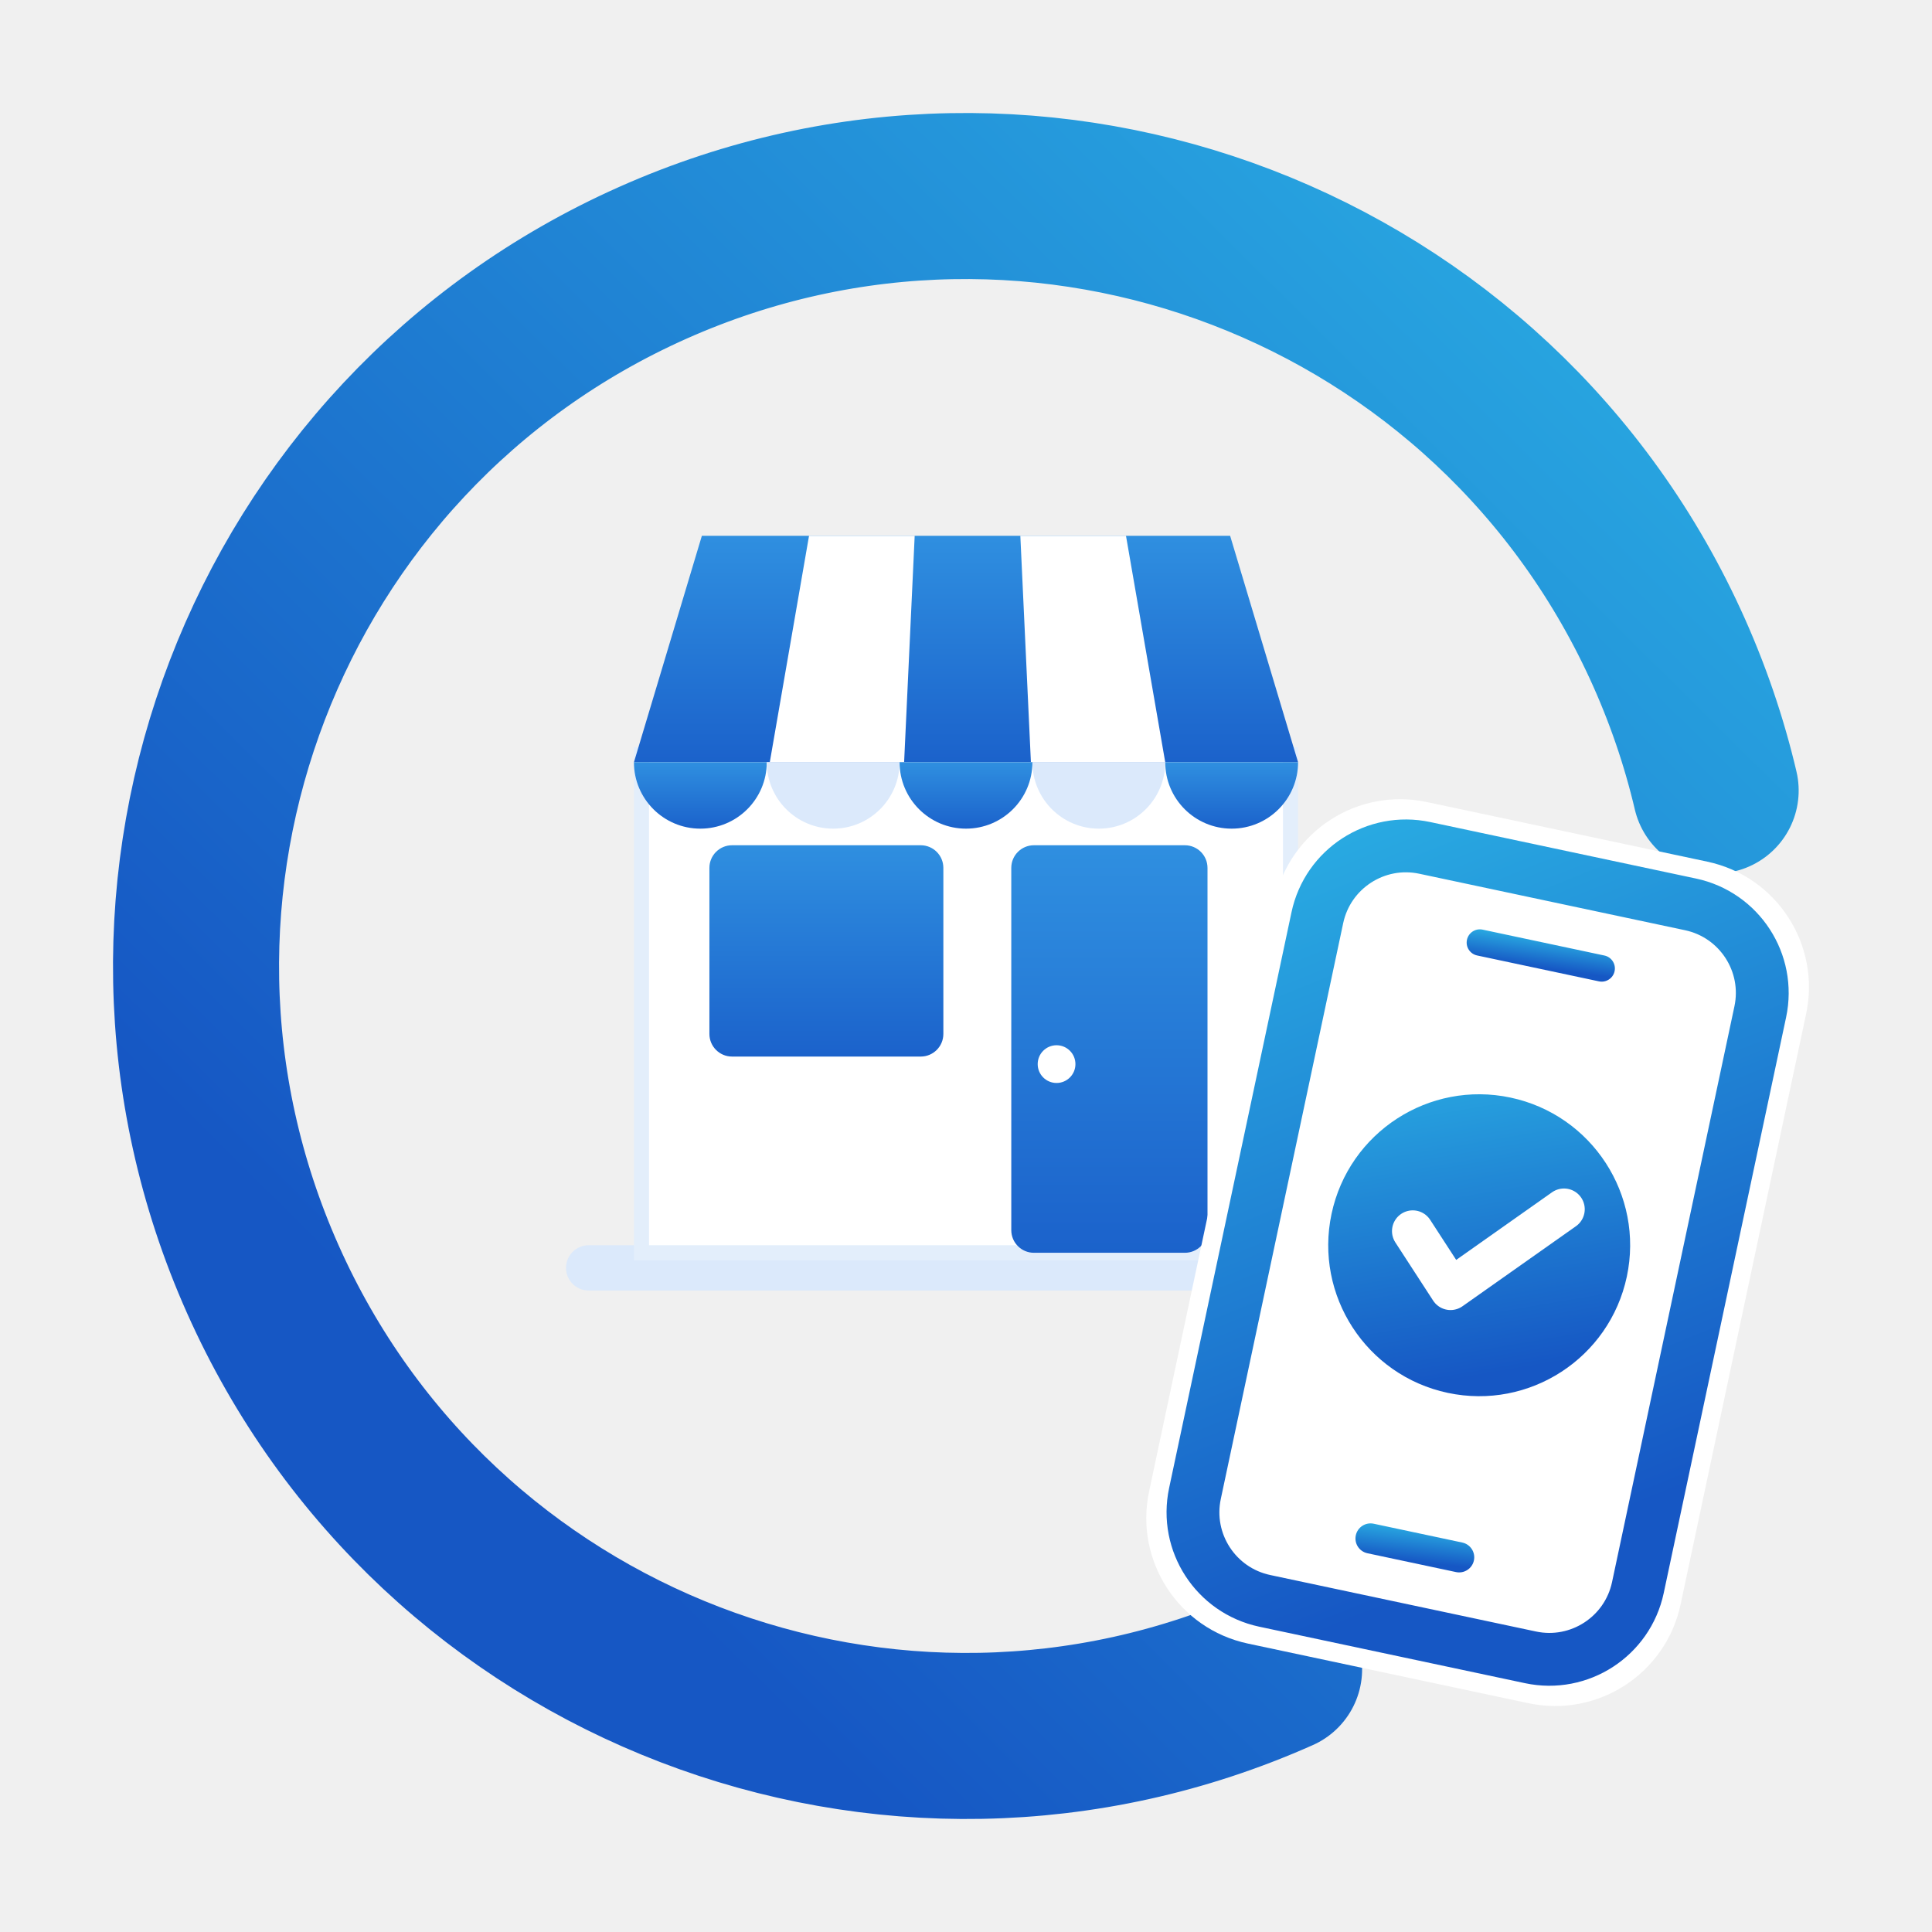
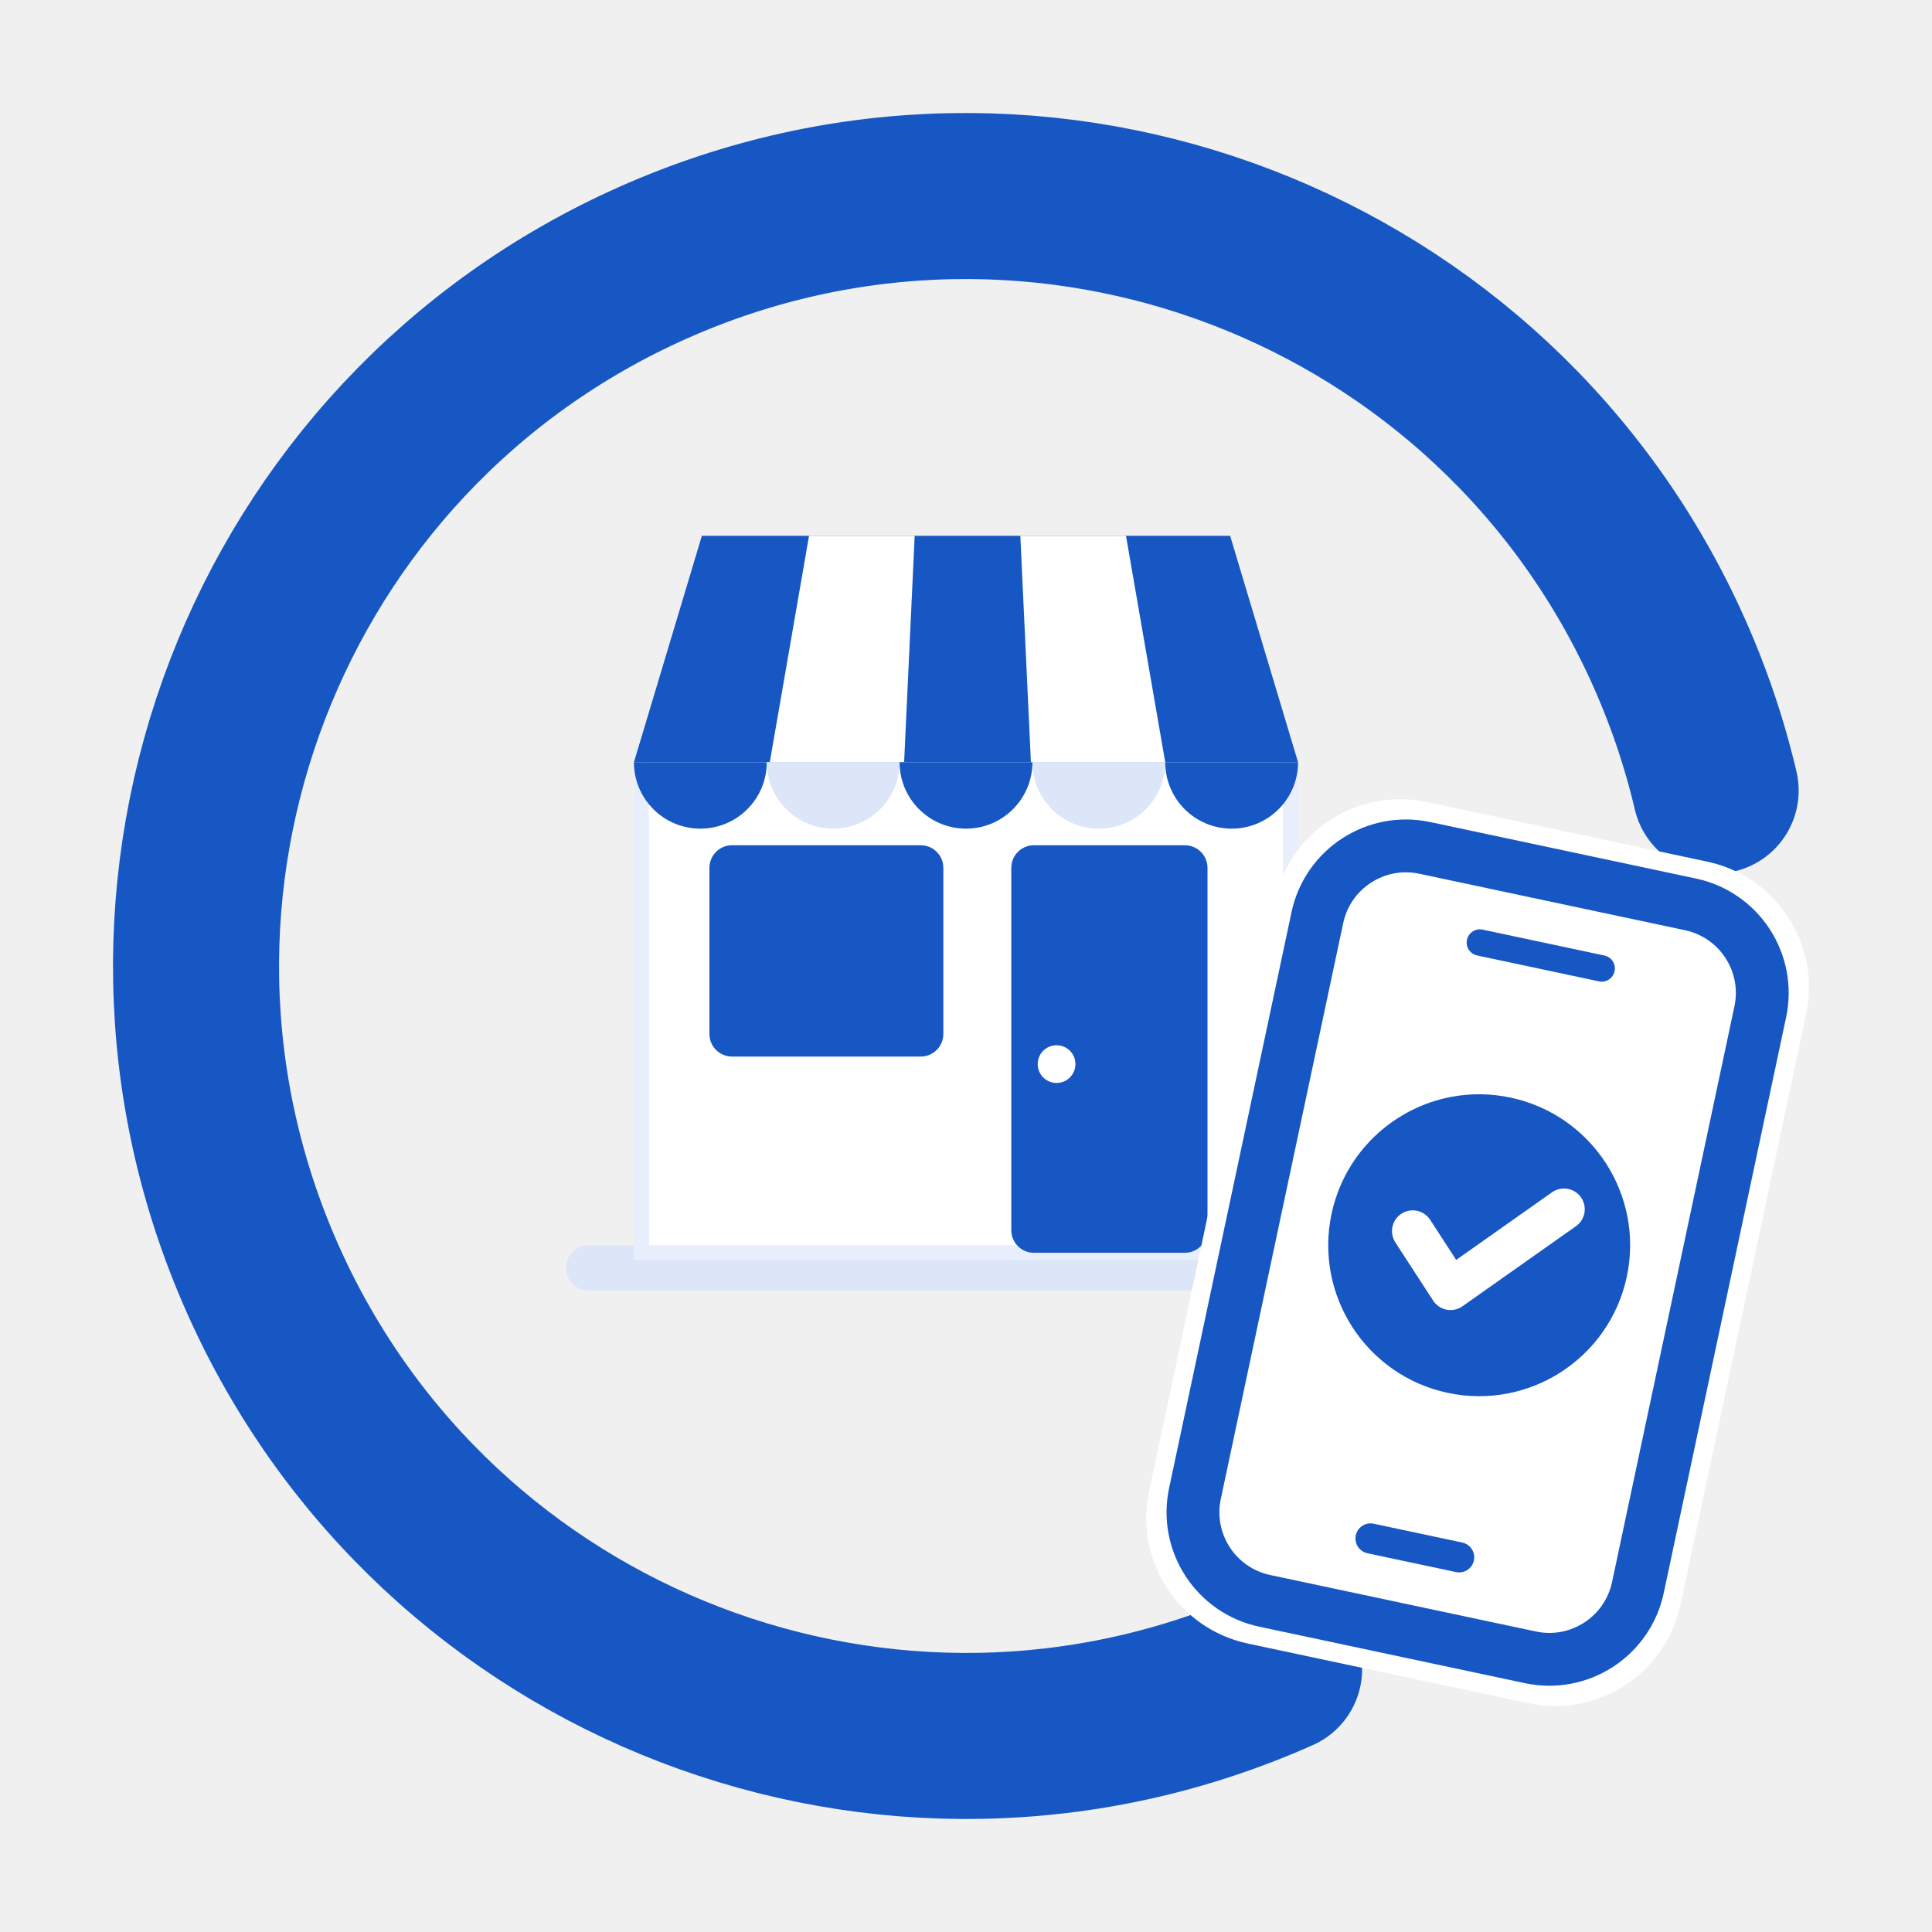
<svg xmlns="http://www.w3.org/2000/svg" viewBox="0 0 512 512">
-   <defs>
-     <linearGradient id="blue" x1="0" y1="0" x2="0.4" y2="1">
-       <stop offset="0" stop-color="#29abe2" />
-       <stop offset="1" stop-color="#1657c4" />
-     </linearGradient>
-     <linearGradient id="blue2" x1="0" y1="0" x2="0" y2="1">
-       <stop offset="0" stop-color="#2f8fe0" />
-       <stop offset="1" stop-color="#1b62cb" />
-     </linearGradient>
-   </defs>
-   <circle cx="256" cy="256" r="204" fill="none" stroke="url(#blue)" stroke-width="44" stroke-linecap="round" stroke-dasharray="1000 282" transform="rotate(66 256 256)" />
+   <circle cx="256" cy="256" r="204" fill="none" stroke="#1657c4" stroke-width="44" stroke-linecap="round" stroke-dasharray="1000 282" transform="rotate(66 256 256)" />
  <g>
-     <rect x="150" y="330" width="200" height="12" rx="6" fill="#dbe9fb" />
-     <rect x="170" y="200" width="172" height="132" fill="#ffffff" stroke="#e3eefb" stroke-width="4" />
-     <rect x="188" y="224" width="62" height="56" rx="6" fill="url(#blue2)" />
-     <rect x="268" y="224" width="52" height="108" rx="6" fill="url(#blue2)" />
+     <rect x="150" y="330" width="200" height="12" rx="6" fill="#dce6f8" />
+     <rect x="170" y="200" width="172" height="132" fill="#ffffff" stroke="#e8eefb" stroke-width="4" />
+     <rect x="188" y="224" width="62" height="56" rx="6" fill="#1657c4" />
+     <rect x="268" y="224" width="52" height="108" rx="6" fill="#1657c4" />
    <circle cx="280" cy="282" r="5" fill="#ffffff" />
-     <path d="M186 142 L326 142 L344 202 L168 202 Z" fill="url(#blue2)" />
+     <path d="M186 142 L326 142 L344 202 L168 202 Z" fill="#1657c4" />
    <path d="M214.4 142 L242.4 142 L239.6 202 L204 202 Z" fill="#ffffff" />
    <path d="M270.4 142 L298.4 142 L308.8 202 L273.2 202 Z" fill="#ffffff" />
-     <path d="M168 202 a17.6 17.6 0 0 0 35.2 0 Z" fill="url(#blue2)" />
-     <path d="M203.2 202 a17.6 17.6 0 0 0 35.2 0 Z" fill="#dbe9fb" />
-     <path d="M238.4 202 a17.6 17.6 0 0 0 35.2 0 Z" fill="url(#blue2)" />
-     <path d="M273.6 202 a17.6 17.6 0 0 0 35.2 0 Z" fill="#dbe9fb" />
-     <path d="M308.8 202 a17.6 17.6 0 0 0 35.2 0 Z" fill="url(#blue2)" />
+     <path d="M168 202 a17.6 17.6 0 0 0 35.2 0 Z" fill="#1657c4" />
+     <path d="M203.2 202 a17.6 17.6 0 0 0 35.2 0 Z" fill="#dce6f8" />
+     <path d="M238.4 202 a17.6 17.6 0 0 0 35.2 0 Z" fill="#1657c4" />
+     <path d="M273.6 202 a17.6 17.6 0 0 0 35.2 0 Z" fill="#dce6f8" />
+     <path d="M308.8 202 a17.6 17.6 0 0 0 35.2 0 Z" fill="#1657c4" />
  </g>
  <g transform="rotate(12 392 330)">
    <rect x="320" y="218" width="144" height="228" rx="34" fill="#ffffff" />
-     <rect x="332" y="230" width="120" height="204" rx="24" fill="#ffffff" stroke="url(#blue)" stroke-width="14" />
-     <rect x="372" y="248" width="40" height="7" rx="3.5" fill="url(#blue)" />
-     <rect x="376" y="408" width="32" height="8" rx="4" fill="url(#blue)" />
-     <circle cx="392" cy="330" r="40" fill="url(#blue)" />
+     <rect x="332" y="230" width="120" height="204" rx="24" fill="#ffffff" stroke="#1657c4" stroke-width="14" />
+     <rect x="372" y="248" width="40" height="7" rx="3.5" fill="#1657c4" />
+     <rect x="376" y="408" width="32" height="8" rx="4" fill="#1657c4" />
+     <circle cx="392" cy="330" r="40" fill="#1657c4" />
    <path d="M374 330 L387 343 L412 316" fill="none" stroke="#ffffff" stroke-width="11" stroke-linecap="round" stroke-linejoin="round" />
  </g>
</svg>
